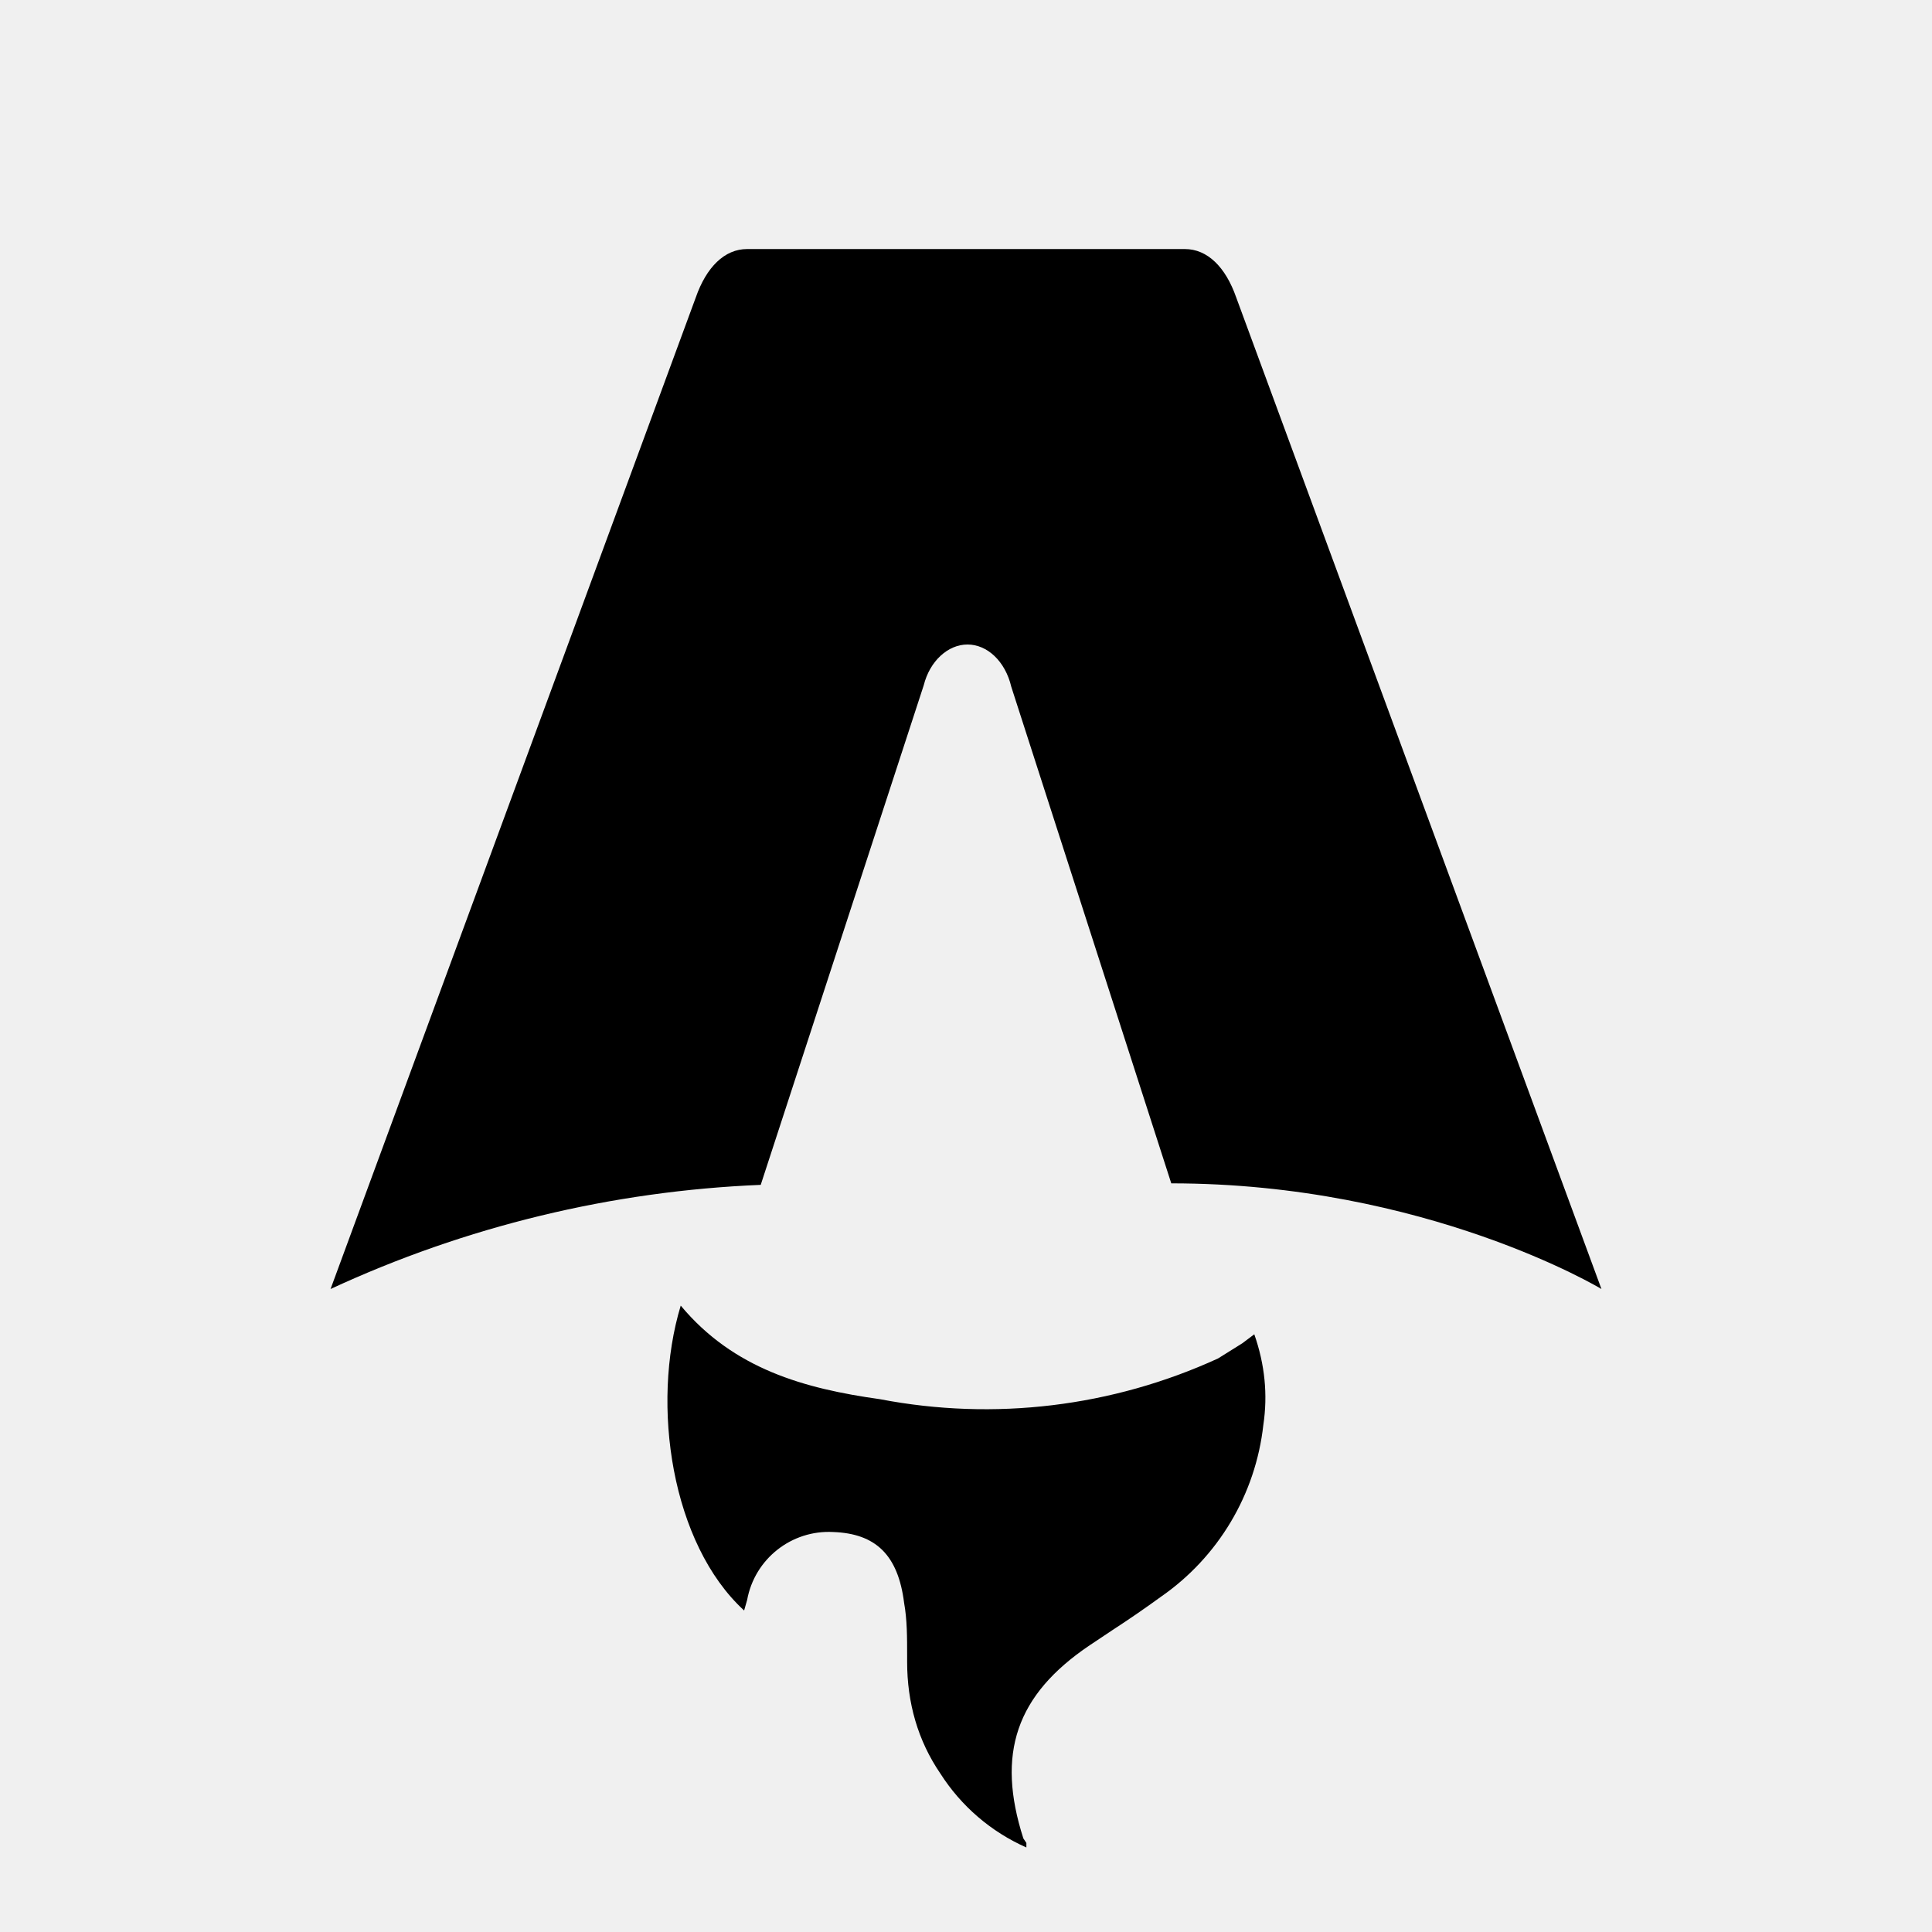
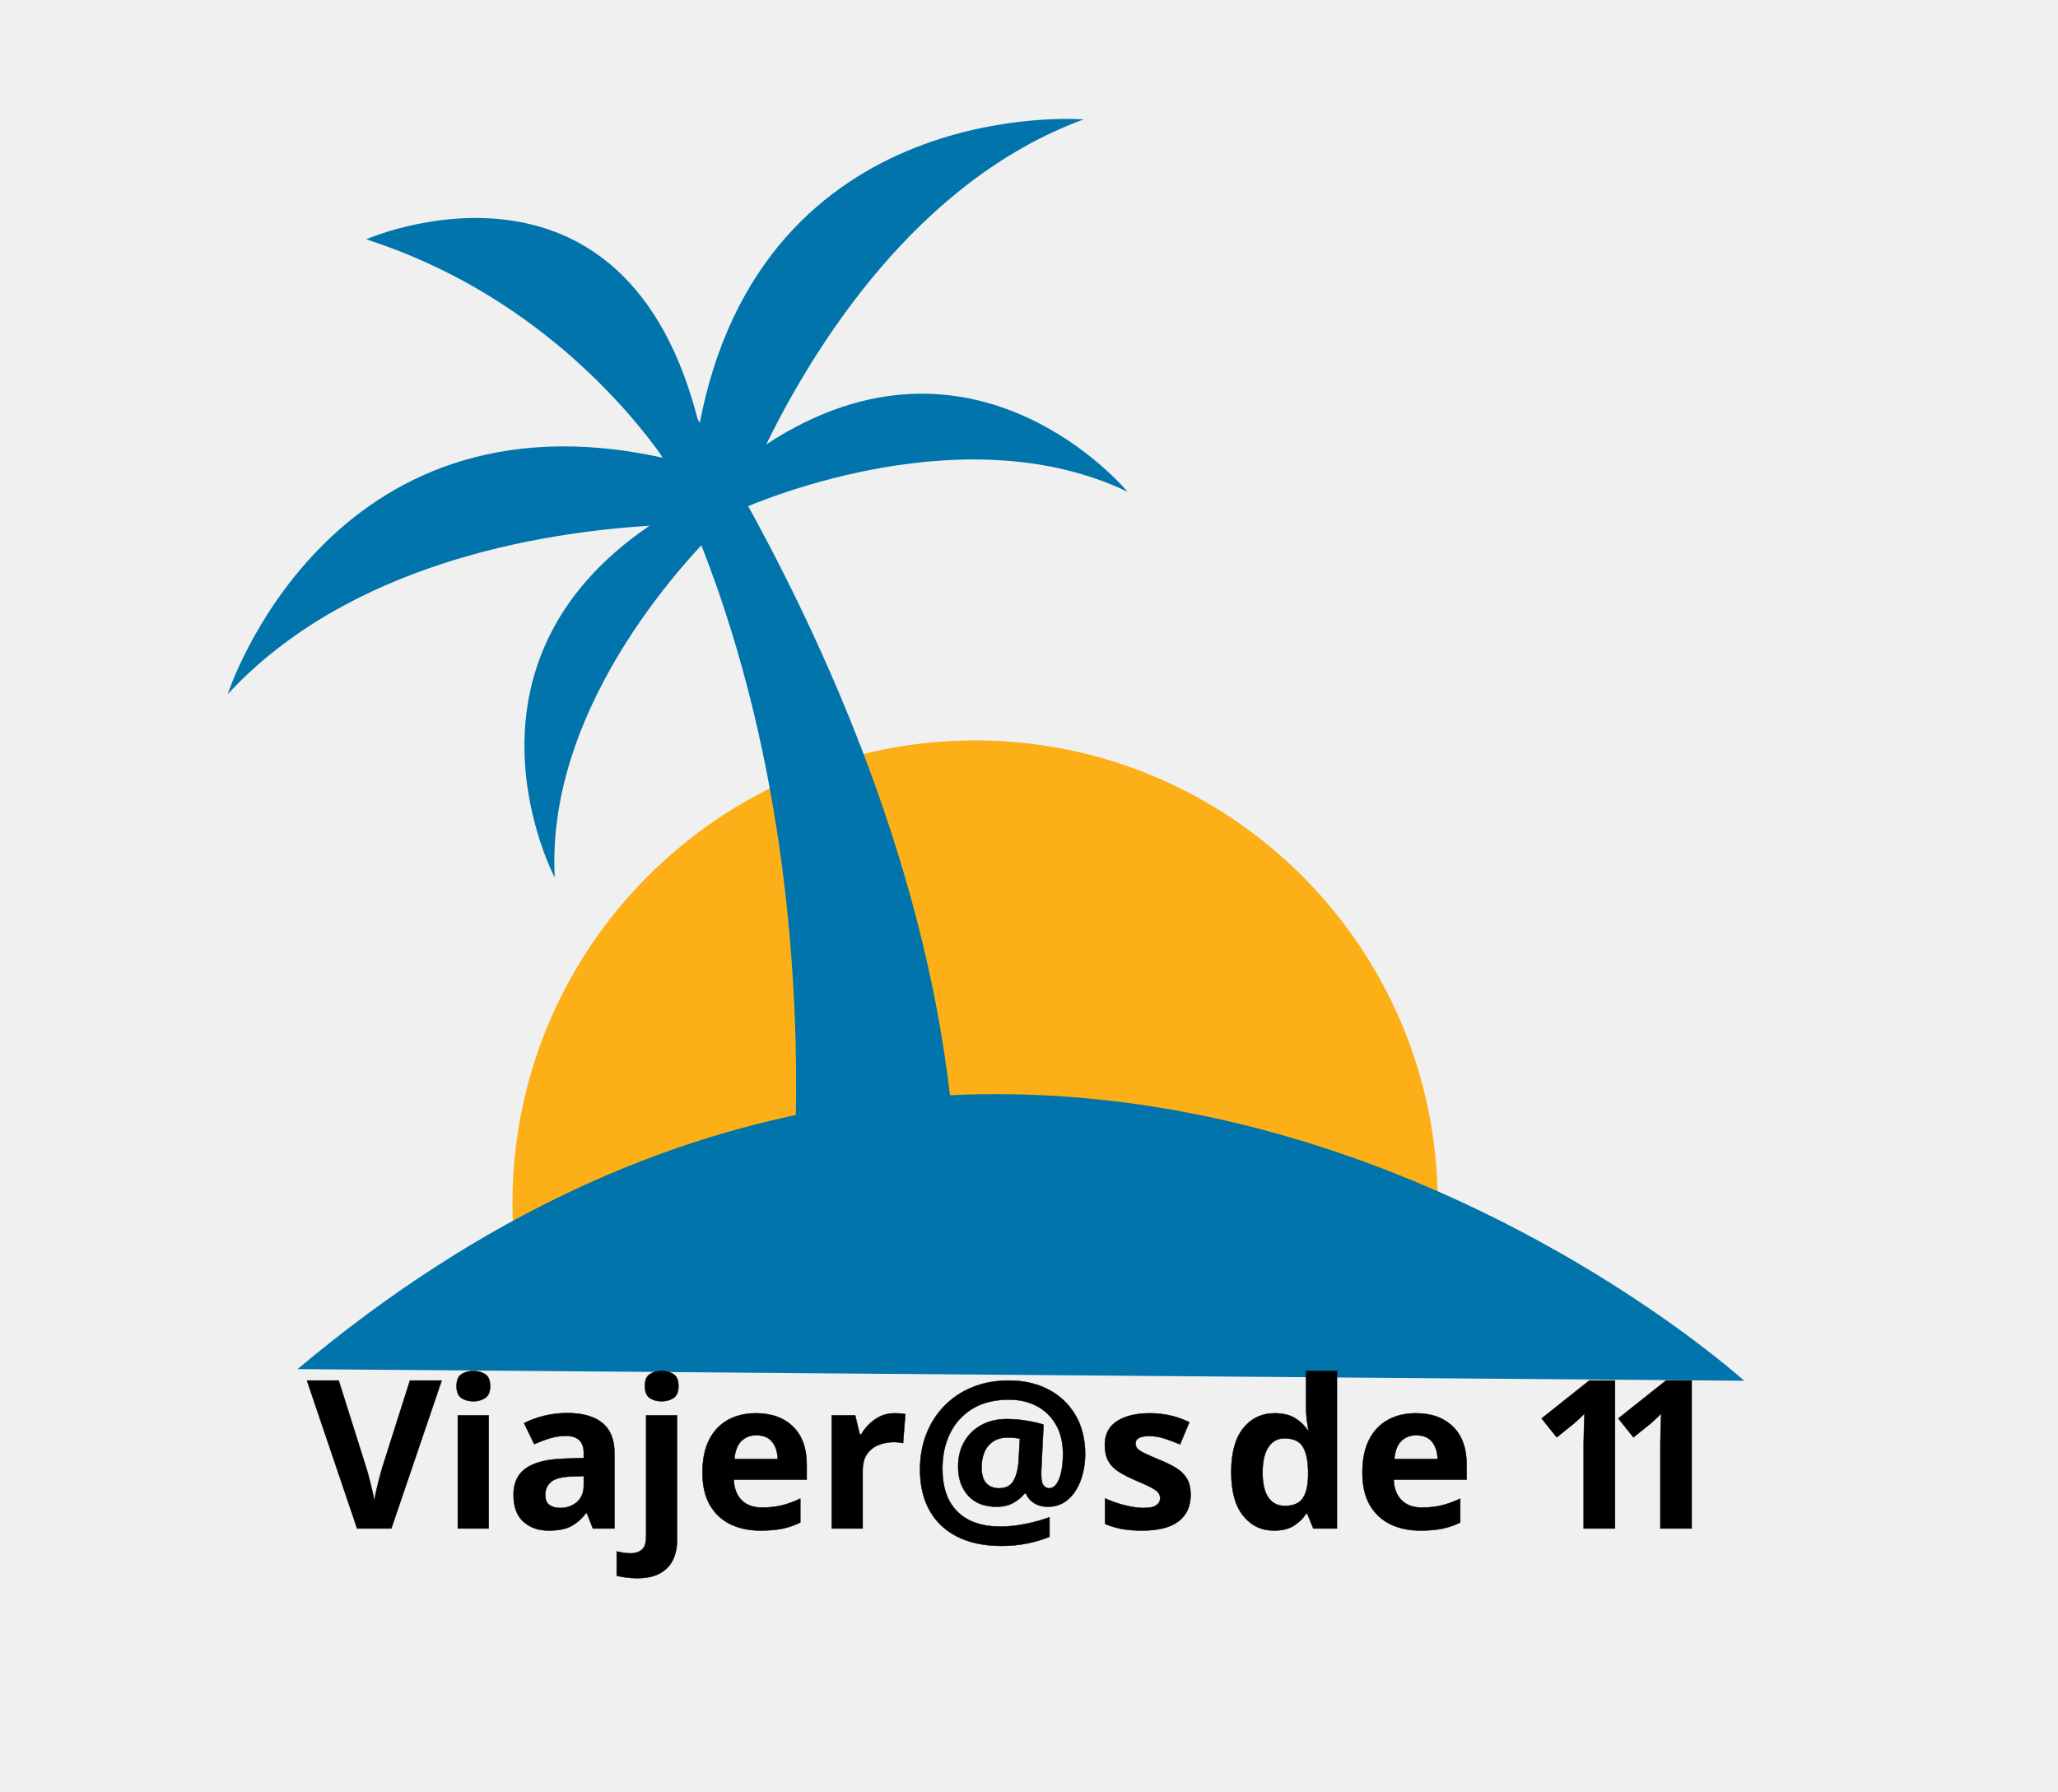
- <svg xmlns="http://www.w3.org/2000/svg" fill="none" viewBox="0 0 128 128">
-   <path d="M50.4 78.5a75.1 75.1 0 0 0-28.5 6.9l24.2-65.7c.7-2 1.9-3.2 3.4-3.2h29c1.5 0 2.7 1.2 3.4 3.2l24.2 65.7s-11.6-7-28.5-7L67 45.5c-.4-1.7-1.6-2.8-2.9-2.8-1.3 0-2.5 1.1-2.9 2.7L50.4 78.5Zm-1.1 28.2Zm-4.2-20.2c-2 6.6-.6 15.8 4.2 20.2a17.5 17.5 0 0 1 .2-.7 5.5 5.5 0 0 1 5.7-4.5c2.8.1 4.3 1.5 4.7 4.7.2 1.1.2 2.3.2 3.5v.4c0 2.7.7 5.2 2.2 7.4a13 13 0 0 0 5.7 4.9v-.3l-.2-.3c-1.8-5.6-.5-9.5 4.4-12.8l1.5-1a73 73 0 0 0 3.2-2.2 16 16 0 0 0 6.8-11.4c.3-2 .1-4-.6-6l-.8.6-1.6 1a37 37 0 0 1-22.4 2.7c-5-.7-9.7-2-13.2-6.2Z" />
-   <style>
-         path { fill: #000; }
-         @media (prefers-color-scheme: dark) {
-             path { fill: #FFF; }
-         }
-     </style>
+ <svg xmlns="http://www.w3.org/2000/svg" width="100%" height="100%" viewBox="0 0 3684 3208" version="1.1" xml:space="preserve" style="fill-rule:evenodd;clip-rule:evenodd;stroke-linejoin:round;stroke-miterlimit:10;">
+   <rect id="Mesa-de-trabajo1" x="0" y="0" width="3683.633" height="3207.317" style="fill:none;" />
+   <g>
+     <g>
+       <path d="M934.781,2323.043c-11.392,-54.655 -17.39,-111.356 -17.39,-169.442c0,-457.071 371.067,-828.117 828.126,-828.117c457.047,0 828.117,371.046 828.117,828.117c0,58.087 -6.011,114.787 -17.399,169.442l-1621.454,0Z" style="fill:#fcaf16;" />
+       <path d="M3122.178,2471.826c0,0 -1255.732,-1140.451 -2589.569,-20.859l2589.569,20.859Z" style="fill:#0074ab;" />
+       <path d="M1406.819,2262.258c0,0 145.139,-992.817 -381.025,-1706.397l53.478,-56.199c0,0 672.089,859.245 632.56,1758.689c0,0 -110.127,47.952 -305.013,3.908" style="fill:#0074ab;" />
+       <path d="M1251.709,761.836c112.092,-595.291 687.953,-548.067 687.953,-548.067c-299.014,109.972 -482.523,407.002 -567.963,581.764c374.416,-245.432 646.686,84.77 646.686,84.77c-285.451,-136.834 -642.002,9.034 -698.631,33.889c-13.682,9.189 -22.023,19.263 -27.58,24.58c-44.67,42.756 -316.092,316.126 -299.139,632.239c0,0 -200.581,-378.06 169.618,-629.79c-194.146,11.926 -538.862,67.527 -755.045,301.535c-0,0 179.038,-555.81 779.416,-423.218c-60.47,-85.678 -233.143,-295.202 -531.49,-391.121c0,0 465.388,-204.612 596.174,333.417" style="fill:#0074ab;" />
+     </g>
+     <text x="549.531px" y="2736.255px" style="font-family:'ClarikaGrotesque-Black', 'Clarika Grotesque';font-weight:900;font-size:370.868px;stroke:#000;stroke-width:0.77px;">Viajer@s <tspan x="2187.385px " y="2736.255px ">d</tspan>e 1<tspan x="2875.058px " y="2736.255px ">1</tspan>
+     </text>
+   </g>
</svg>
